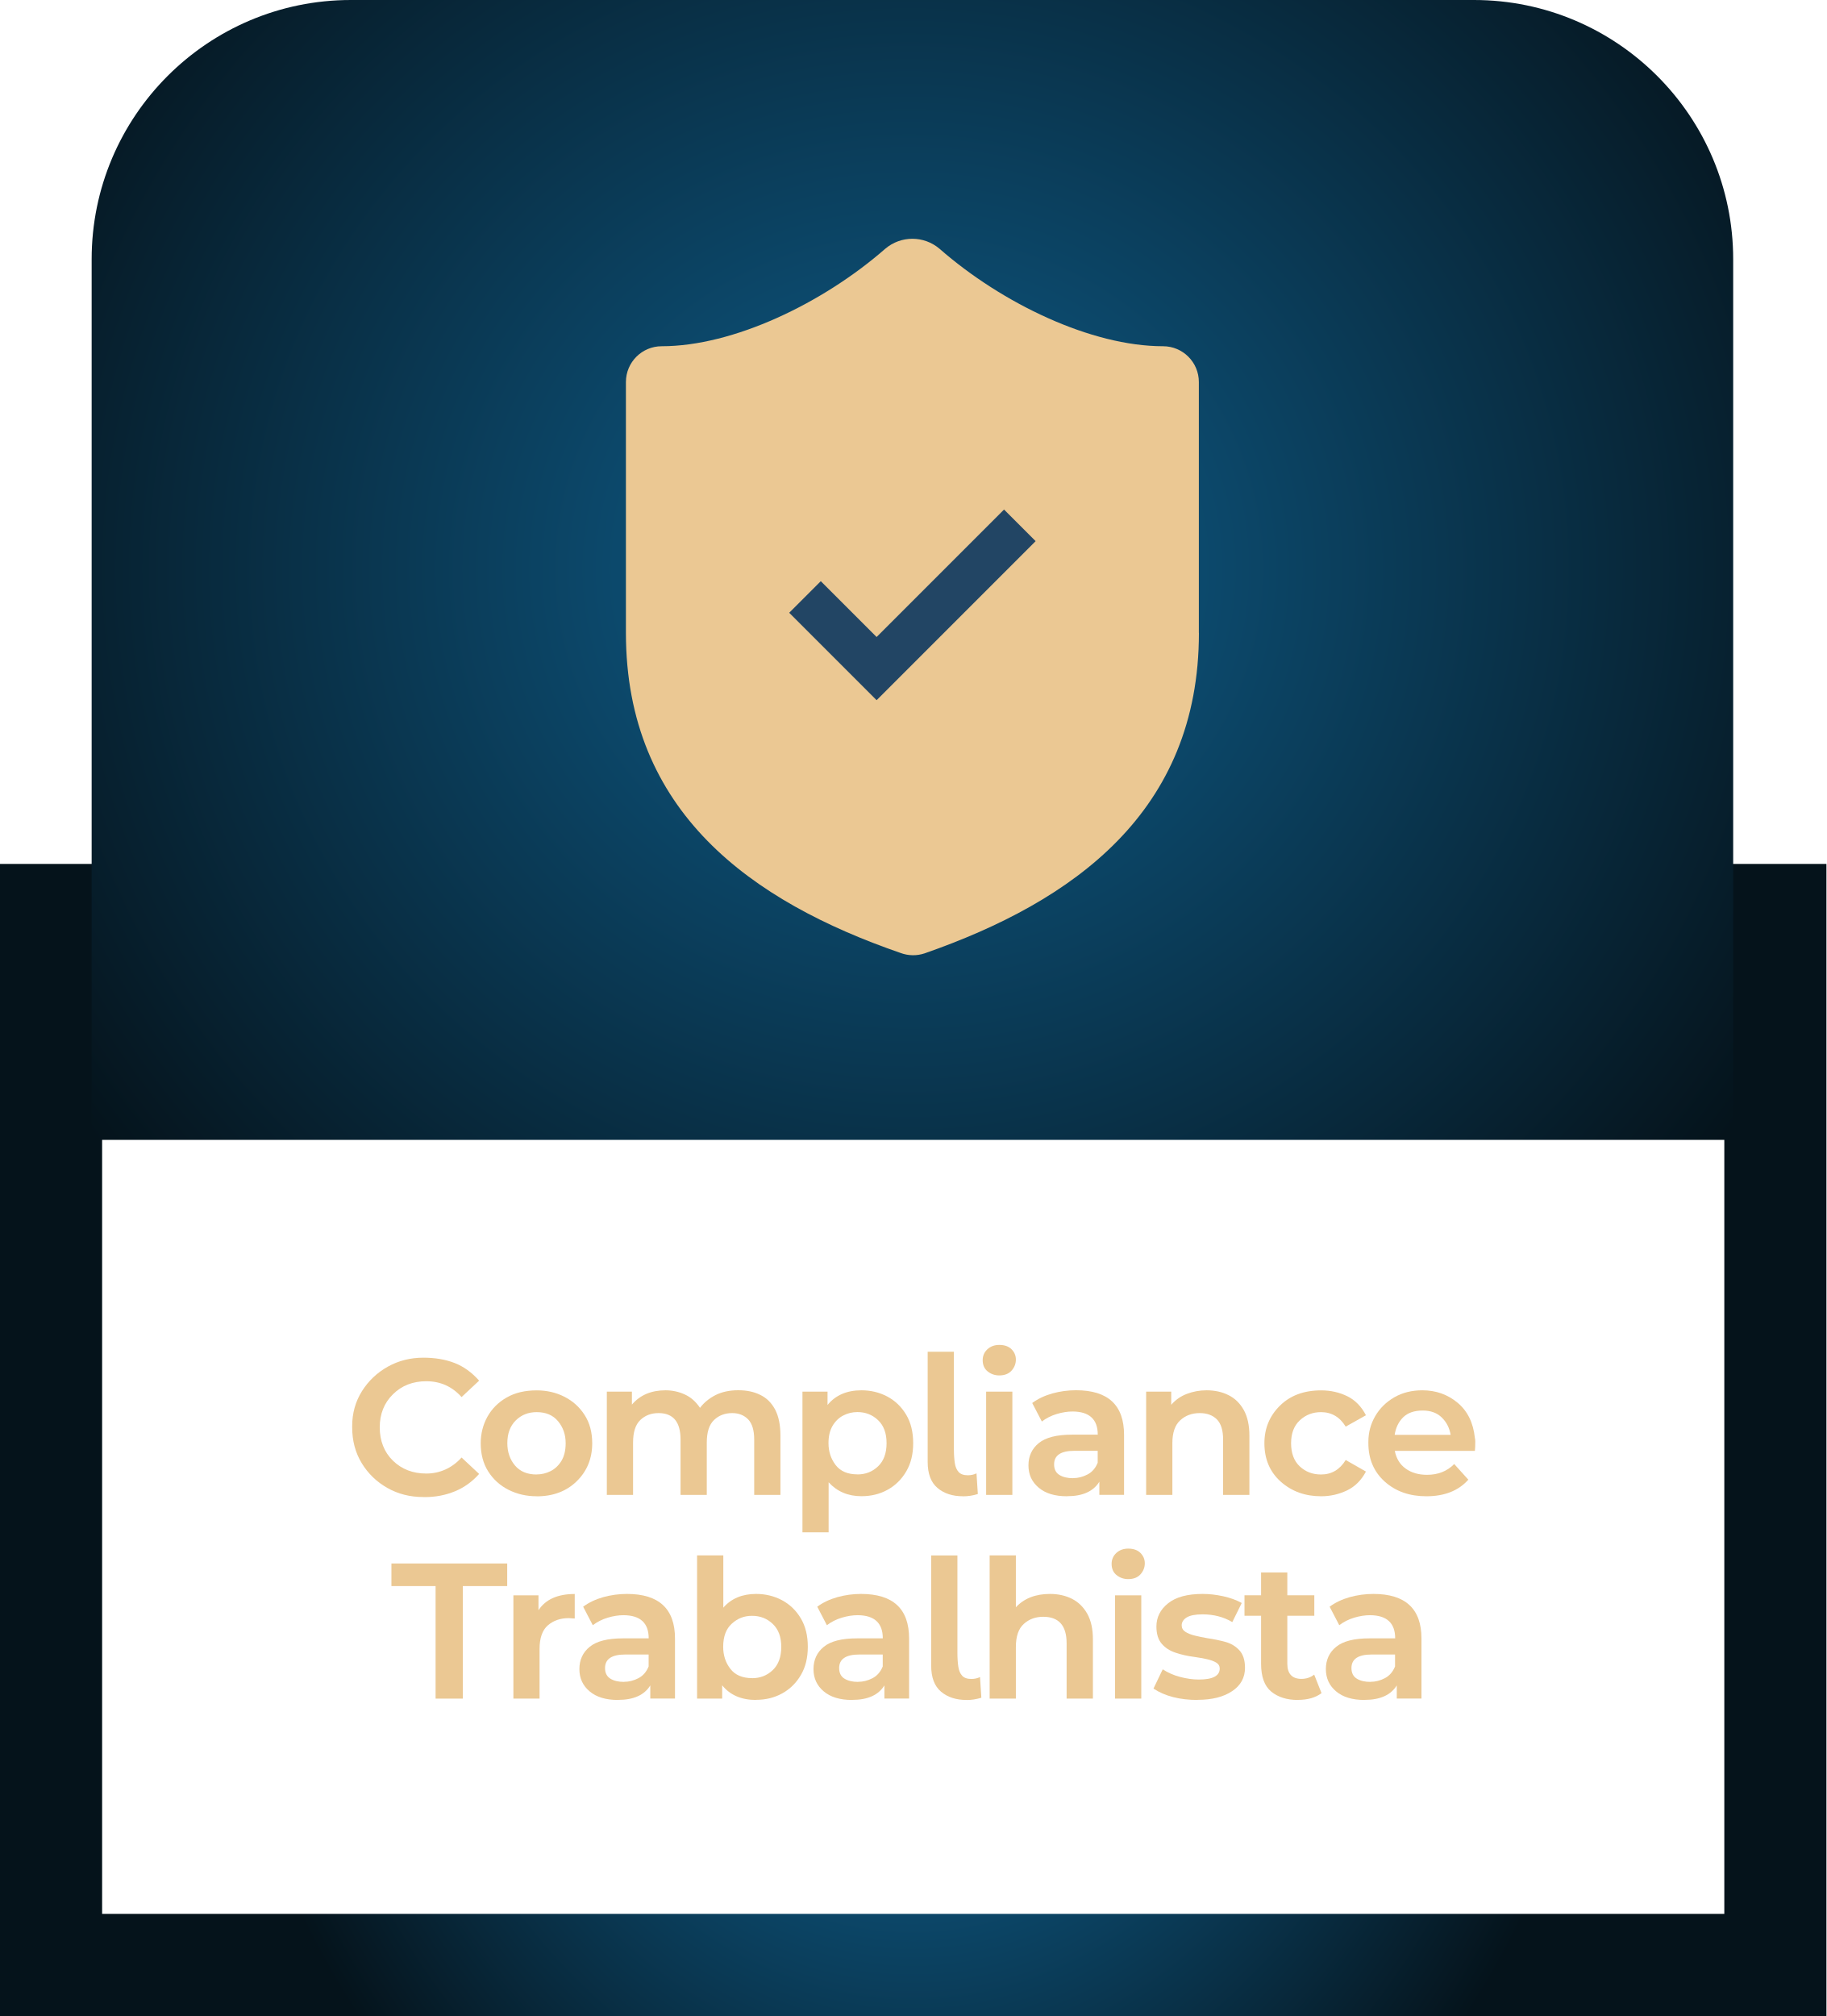
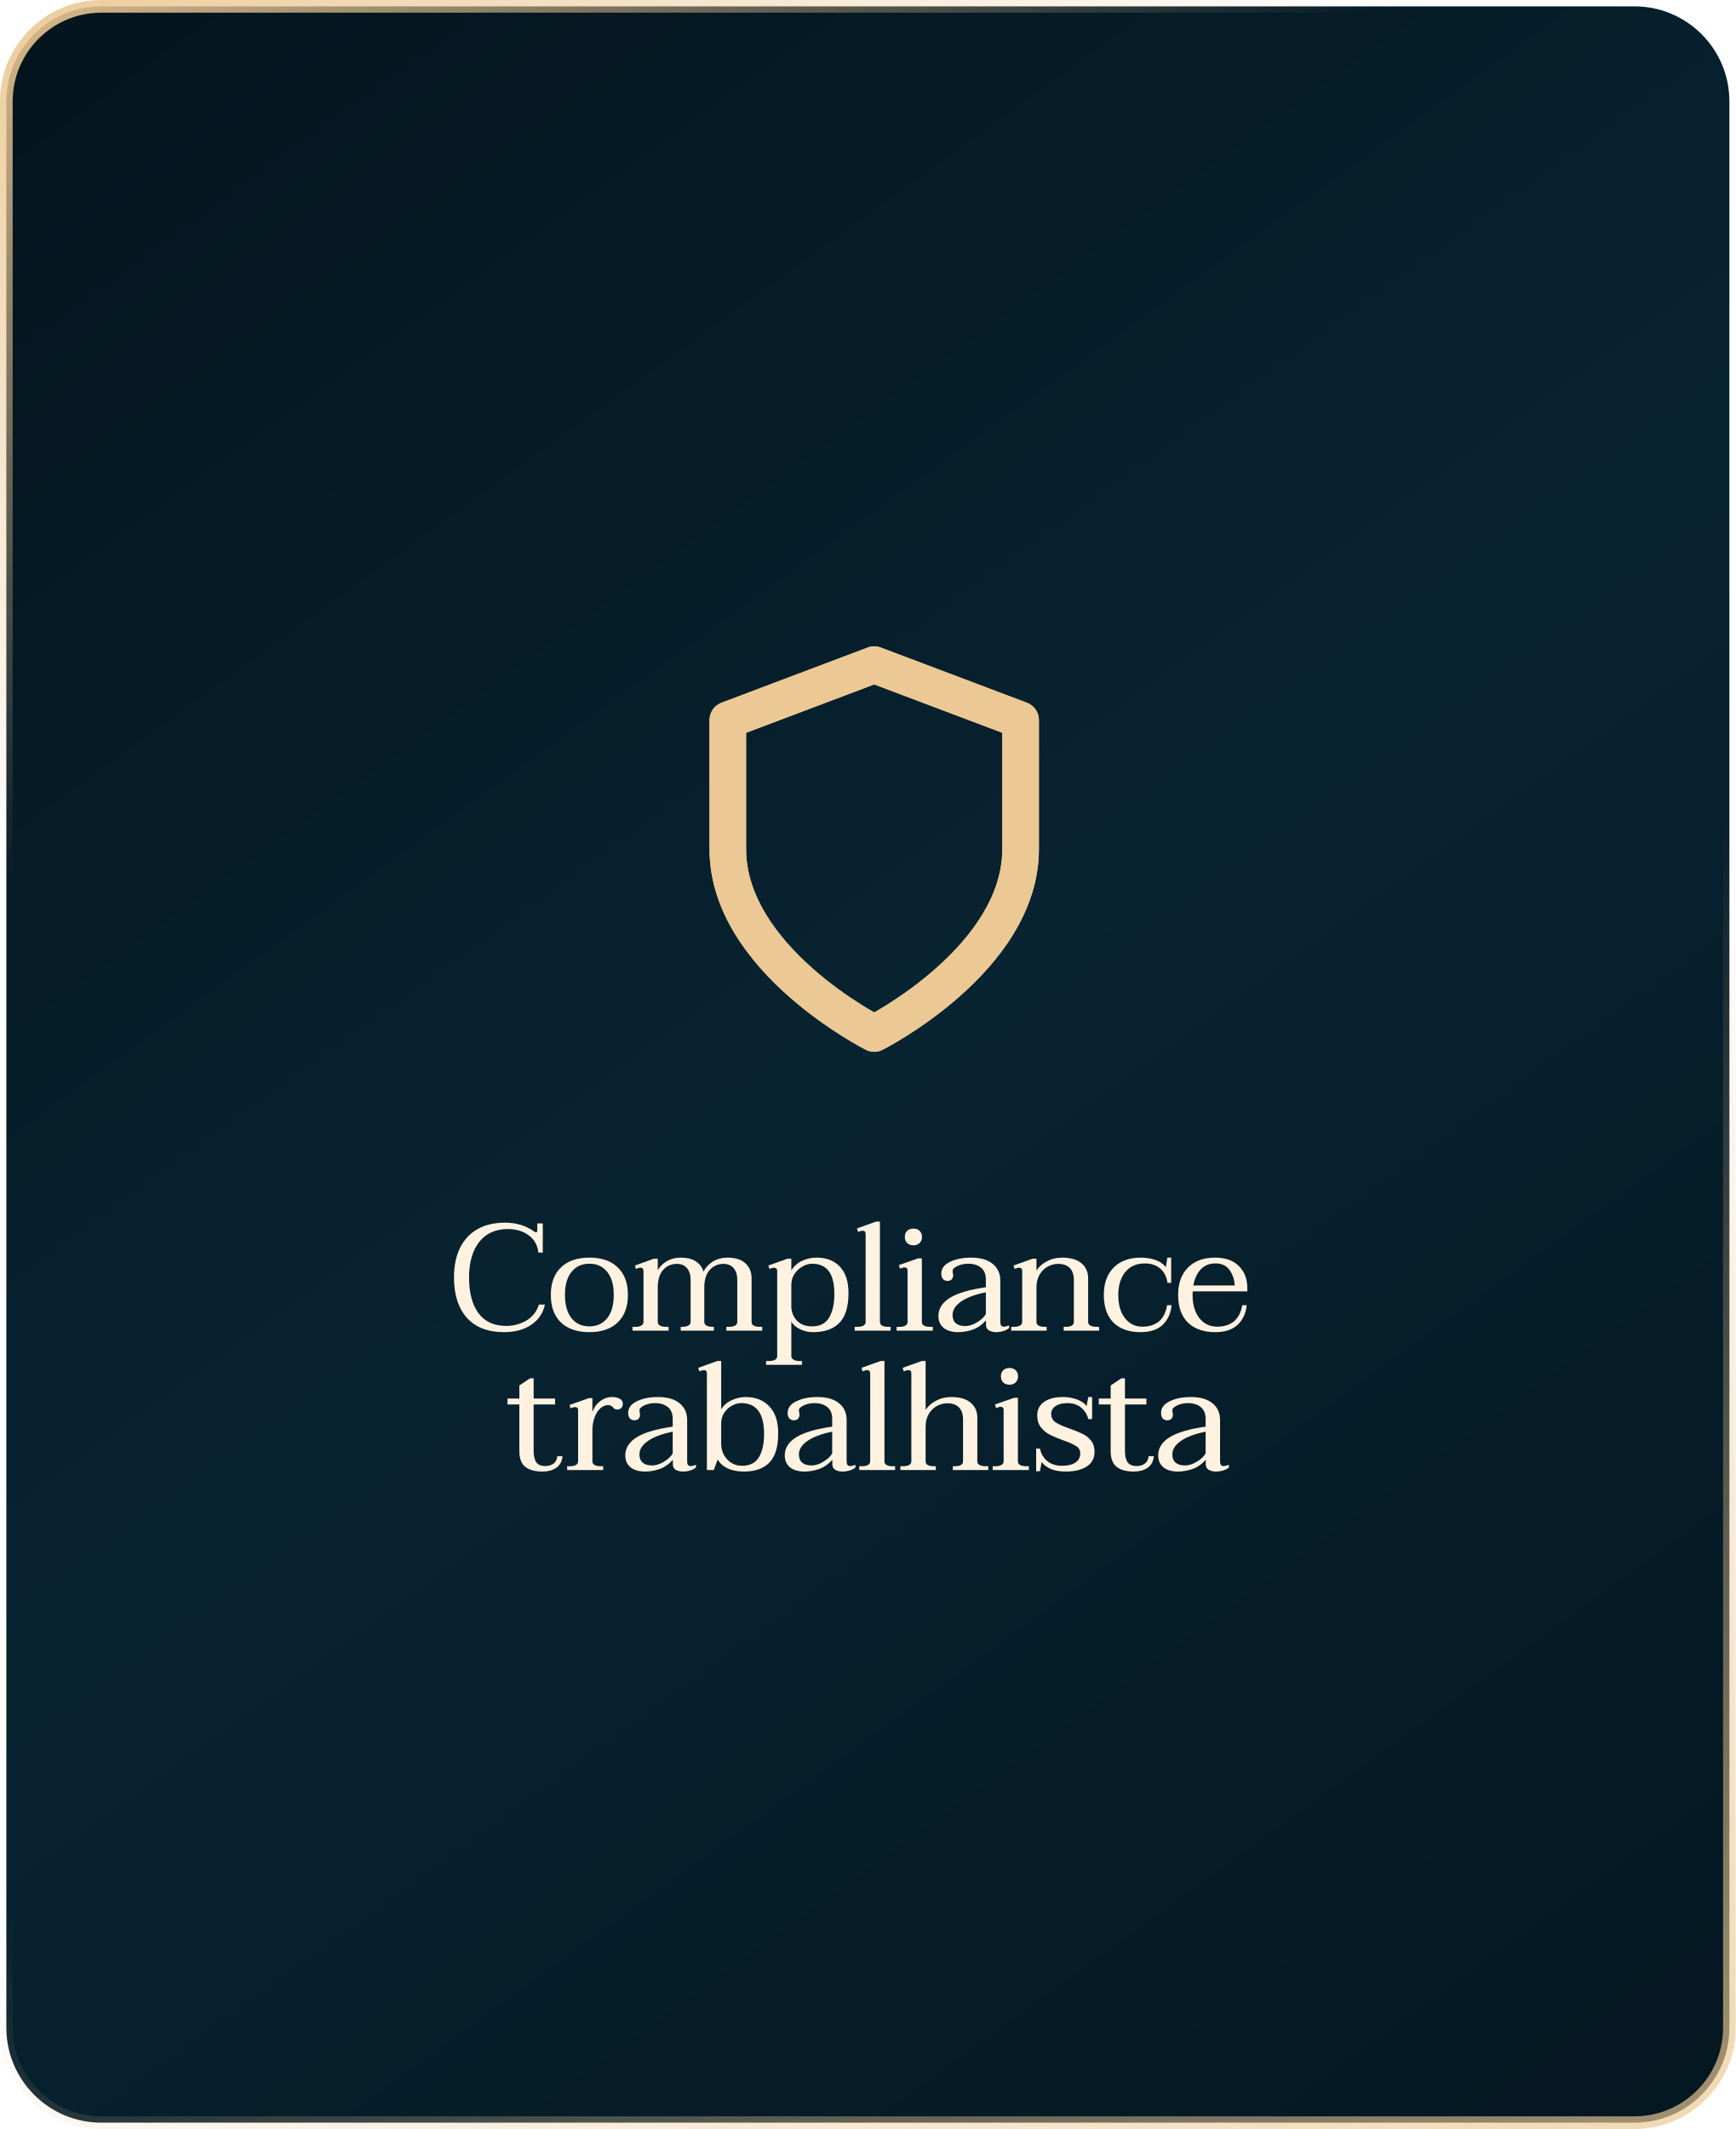
- <svg xmlns="http://www.w3.org/2000/svg" id="Camada_2" viewBox="0 0 286.17 315.82">
+ <svg xmlns="http://www.w3.org/2000/svg" width="137" height="168" viewBox="0 0 137 168" fill="none">
+   <rect x="0.5" y="0.5" width="136" height="167" rx="7.5" fill="url(#paint0_linear_1_42)" stroke="url(#paint1_linear_1_42)" />
+   <path d="M39.781 105.12C38.509 105.12 37.533 104.744 36.853 103.992C36.173 103.232 35.833 102.168 35.833 100.8C35.833 99.904 35.989 99.132 36.301 98.484C36.621 97.836 37.081 97.34 37.681 96.996C38.289 96.652 39.017 96.48 39.865 96.48C40.753 96.48 41.529 96.72 42.193 97.2C42.201 97.2 42.217 97.208 42.241 97.224C42.265 97.24 42.285 97.248 42.301 97.248C42.373 97.248 42.409 97.188 42.409 97.068V96.54H42.841V98.844H42.493C42.429 98.252 42.173 97.796 41.725 97.476C41.277 97.148 40.733 96.984 40.093 96.984C39.109 96.984 38.349 97.328 37.813 98.016C37.285 98.704 37.021 99.632 37.021 100.8C37.021 101.992 37.265 102.928 37.753 103.608C38.249 104.288 38.985 104.628 39.961 104.628C40.521 104.628 41.041 104.492 41.521 104.22C42.009 103.94 42.349 103.516 42.541 102.948H43.009C42.865 103.62 42.505 104.152 41.929 104.544C41.353 104.928 40.637 105.12 39.781 105.12ZM46.524 105.12C45.556 105.12 44.804 104.864 44.268 104.352C43.74 103.84 43.476 103.116 43.476 102.18C43.476 101.244 43.744 100.52 44.28 100.008C44.816 99.496 45.564 99.24 46.524 99.24C47.484 99.24 48.228 99.496 48.756 100.008C49.292 100.52 49.56 101.244 49.56 102.18C49.56 103.116 49.292 103.84 48.756 104.352C48.228 104.864 47.484 105.12 46.524 105.12ZM46.524 104.664C47.116 104.664 47.584 104.448 47.928 104.016C48.272 103.584 48.444 102.972 48.444 102.18C48.444 101.396 48.272 100.792 47.928 100.368C47.584 99.936 47.116 99.72 46.524 99.72C45.924 99.72 45.452 99.936 45.108 100.368C44.764 100.792 44.592 101.396 44.592 102.18C44.592 102.972 44.764 103.584 45.108 104.016C45.452 104.448 45.924 104.664 46.524 104.664ZM60.161 104.7V105H57.329V104.7H57.545C57.737 104.7 57.893 104.668 58.013 104.604C58.133 104.54 58.193 104.444 58.193 104.316V101.016C58.193 100.592 58.093 100.272 57.893 100.056C57.693 99.84 57.429 99.732 57.101 99.732C56.669 99.732 56.309 99.892 56.021 100.212C55.733 100.532 55.589 100.988 55.589 101.58V104.316C55.589 104.444 55.649 104.54 55.769 104.604C55.889 104.668 56.045 104.7 56.237 104.7H56.345V105H53.729V104.7H53.861C54.061 104.7 54.217 104.668 54.329 104.604C54.449 104.54 54.509 104.444 54.509 104.316V101.016C54.509 100.592 54.409 100.272 54.209 100.056C54.017 99.84 53.753 99.732 53.417 99.732C52.985 99.732 52.625 99.892 52.337 100.212C52.057 100.532 51.917 100.988 51.917 101.58V104.316C51.917 104.444 51.977 104.54 52.097 104.604C52.217 104.668 52.373 104.7 52.565 104.7H52.769V105H49.925V104.7H50.153C50.345 104.7 50.497 104.668 50.609 104.604C50.729 104.54 50.789 104.444 50.789 104.316V100.284C50.789 100.116 50.709 100.032 50.549 100.032C50.469 100.032 50.349 100.064 50.189 100.128L50.117 99.864L51.617 99.324H51.917V100.236C52.069 99.956 52.305 99.72 52.625 99.528C52.945 99.336 53.317 99.24 53.741 99.24C54.237 99.24 54.633 99.34 54.929 99.54C55.233 99.74 55.433 100.012 55.529 100.356C55.657 100.06 55.889 99.8 56.225 99.576C56.569 99.352 56.969 99.24 57.425 99.24C58.041 99.24 58.509 99.388 58.829 99.684C59.157 99.98 59.321 100.376 59.321 100.872V104.316C59.321 104.444 59.377 104.54 59.489 104.604C59.609 104.668 59.765 104.7 59.957 104.7H60.161ZM60.467 107.4H60.695C60.887 107.4 61.043 107.368 61.163 107.304C61.283 107.24 61.343 107.144 61.343 107.016V100.284C61.343 100.196 61.315 100.132 61.259 100.092C61.211 100.052 61.155 100.032 61.091 100.032C61.027 100.032 60.907 100.064 60.731 100.128L60.647 99.864L62.159 99.324H62.459V100.248C62.691 99.888 62.983 99.632 63.335 99.48C63.687 99.32 64.059 99.24 64.451 99.24C65.235 99.24 65.851 99.48 66.299 99.96C66.747 100.44 66.971 101.132 66.971 102.036C66.971 103.116 66.731 103.9 66.251 104.388C65.779 104.876 65.087 105.12 64.175 105.12C63.799 105.12 63.451 105.04 63.131 104.88C62.811 104.72 62.587 104.524 62.459 104.292V107.004C62.459 107.132 62.519 107.228 62.639 107.292C62.759 107.364 62.911 107.4 63.095 107.4H63.299V107.7H60.467V107.4ZM64.103 104.664C64.719 104.664 65.163 104.436 65.435 103.98C65.715 103.516 65.855 102.888 65.855 102.096C65.855 101.304 65.711 100.712 65.423 100.32C65.135 99.92 64.687 99.72 64.079 99.72C63.847 99.72 63.603 99.792 63.347 99.936C63.099 100.072 62.887 100.268 62.711 100.524C62.543 100.772 62.459 101.06 62.459 101.388V103.068C62.459 103.516 62.603 103.896 62.891 104.208C63.187 104.512 63.591 104.664 64.103 104.664ZM67.46 104.7H67.676C67.876 104.7 68.032 104.668 68.144 104.604C68.264 104.54 68.324 104.444 68.324 104.316V97.368C68.324 97.2 68.24 97.116 68.072 97.116C68 97.116 67.884 97.148 67.724 97.212L67.64 96.936L69.152 96.396H69.452V104.316C69.452 104.444 69.508 104.54 69.62 104.604C69.74 104.668 69.896 104.7 70.088 104.7H70.292V105H67.46V104.7ZM72.101 98.268C71.893 98.268 71.725 98.208 71.597 98.088C71.477 97.96 71.417 97.8 71.417 97.608C71.417 97.408 71.477 97.248 71.597 97.128C71.725 97.008 71.893 96.948 72.101 96.948C72.301 96.948 72.461 97.008 72.581 97.128C72.709 97.248 72.773 97.408 72.773 97.608C72.773 97.8 72.709 97.96 72.581 98.088C72.461 98.208 72.301 98.268 72.101 98.268ZM70.769 104.7H70.997C71.189 104.7 71.341 104.668 71.453 104.604C71.573 104.54 71.633 104.444 71.633 104.316V100.272C71.633 100.096 71.549 100.008 71.381 100.008C71.341 100.008 71.281 100.024 71.201 100.056C71.121 100.08 71.065 100.096 71.033 100.104L70.949 99.828L72.461 99.3H72.761V104.316C72.761 104.444 72.817 104.54 72.929 104.604C73.049 104.668 73.205 104.7 73.397 104.7H73.625V105H70.769V104.7ZM75.629 105.12C75.141 105.12 74.757 105.008 74.477 104.784C74.205 104.552 74.069 104.24 74.069 103.848C74.069 103.264 74.373 102.784 74.981 102.408C75.597 102.032 76.541 101.756 77.813 101.58V100.956C77.813 100.548 77.685 100.24 77.429 100.032C77.173 99.824 76.833 99.72 76.409 99.72C76.105 99.72 75.825 99.78 75.569 99.9C75.313 100.02 75.185 100.148 75.185 100.284C75.185 100.332 75.193 100.392 75.209 100.464C75.225 100.536 75.233 100.592 75.233 100.632C75.233 100.752 75.197 100.856 75.125 100.944C75.053 101.032 74.937 101.076 74.777 101.076C74.641 101.076 74.525 101.028 74.429 100.932C74.341 100.828 74.297 100.684 74.297 100.5C74.297 100.1 74.525 99.792 74.981 99.576C75.437 99.352 75.993 99.24 76.649 99.24C77.385 99.24 77.953 99.404 78.353 99.732C78.753 100.052 78.953 100.492 78.953 101.052V104.304C78.953 104.56 79.041 104.688 79.217 104.688C79.329 104.688 79.473 104.656 79.649 104.592V104.796C79.529 104.9 79.377 104.98 79.193 105.036C79.009 105.092 78.821 105.12 78.629 105.12C78.413 105.12 78.225 105.076 78.065 104.988C77.905 104.9 77.825 104.756 77.825 104.556V104.196C77.505 104.548 77.149 104.792 76.757 104.928C76.373 105.056 75.997 105.12 75.629 105.12ZM76.181 104.64C76.477 104.64 76.785 104.544 77.105 104.352C77.433 104.16 77.669 103.94 77.813 103.692V101.976C76.965 102.144 76.313 102.388 75.857 102.708C75.409 103.02 75.185 103.372 75.185 103.764C75.185 104.052 75.273 104.272 75.449 104.424C75.625 104.568 75.869 104.64 76.181 104.64ZM86.751 104.7V105H83.955V104.7H84.147C84.331 104.7 84.479 104.668 84.591 104.604C84.703 104.54 84.759 104.444 84.759 104.316V101.016C84.759 100.592 84.651 100.272 84.435 100.056C84.219 99.84 83.911 99.732 83.511 99.732C83.231 99.732 82.959 99.804 82.695 99.948C82.439 100.084 82.227 100.292 82.059 100.572C81.891 100.852 81.807 101.188 81.807 101.58V104.316C81.807 104.444 81.863 104.54 81.975 104.604C82.095 104.668 82.247 104.7 82.431 104.7H82.611V105H79.815V104.7H80.043C80.235 104.7 80.387 104.668 80.499 104.604C80.619 104.54 80.679 104.444 80.679 104.316V100.284C80.679 100.116 80.595 100.032 80.427 100.032C80.355 100.032 80.239 100.064 80.079 100.128L79.995 99.864L81.507 99.324H81.807V100.26C81.983 99.972 82.251 99.732 82.611 99.54C82.979 99.34 83.387 99.24 83.835 99.24C84.499 99.24 85.007 99.388 85.359 99.684C85.711 99.98 85.887 100.376 85.887 100.872V104.316C85.887 104.444 85.947 104.54 86.067 104.604C86.187 104.668 86.343 104.7 86.535 104.7H86.751ZM90.028 105.12C89.108 105.12 88.392 104.868 87.88 104.364C87.376 103.852 87.124 103.124 87.124 102.18C87.124 101.268 87.38 100.552 87.892 100.032C88.412 99.504 89.132 99.24 90.052 99.24C90.436 99.24 90.804 99.296 91.156 99.408C91.508 99.52 91.796 99.712 92.02 99.984L92.14 99.24H92.44V101.232H92.152C92.072 100.72 91.872 100.336 91.552 100.08C91.24 99.824 90.844 99.696 90.364 99.696C89.692 99.696 89.172 99.928 88.804 100.392C88.444 100.848 88.264 101.448 88.264 102.192C88.264 102.944 88.436 103.548 88.78 104.004C89.132 104.46 89.596 104.688 90.172 104.688C90.7 104.688 91.132 104.552 91.468 104.28C91.804 104 92.02 103.572 92.116 102.996H92.476C92.412 103.636 92.176 104.152 91.768 104.544C91.36 104.928 90.78 105.12 90.028 105.12ZM94.141 101.904C94.133 101.968 94.129 102.064 94.129 102.192C94.129 102.944 94.305 103.548 94.657 104.004C95.017 104.46 95.489 104.688 96.073 104.688C96.601 104.688 97.037 104.552 97.381 104.28C97.725 104 97.949 103.572 98.053 102.996H98.401C98.337 103.636 98.097 104.152 97.681 104.544C97.265 104.928 96.681 105.12 95.929 105.12C95.001 105.12 94.277 104.868 93.757 104.364C93.245 103.852 92.989 103.124 92.989 102.18C92.989 101.268 93.245 100.552 93.757 100.032C94.277 99.504 94.989 99.24 95.893 99.24C96.725 99.24 97.357 99.464 97.789 99.912C98.229 100.352 98.449 100.924 98.449 101.628V101.904H94.141ZM95.929 99.696C95.457 99.696 95.073 99.852 94.777 100.164C94.481 100.476 94.285 100.9 94.189 101.436H97.453C97.437 100.988 97.305 100.588 97.057 100.236C96.817 99.876 96.441 99.696 95.929 99.696ZM44.4 114.908C44.36 115.324 44.192 115.632 43.896 115.832C43.608 116.024 43.252 116.12 42.828 116.12C42.228 116.12 41.772 115.996 41.46 115.748C41.148 115.5 40.992 115.088 40.992 114.512V110.828H40.056V110.36H40.992V109.328L41.832 108.764H42.12V110.36H43.812V110.828H42.12V114.488C42.12 114.896 42.192 115.2 42.336 115.4C42.488 115.592 42.72 115.688 43.032 115.688C43.28 115.688 43.492 115.628 43.668 115.508C43.852 115.38 43.96 115.18 43.992 114.908H44.4ZM48.318 110.24C48.55 110.24 48.746 110.284 48.906 110.372C49.074 110.452 49.158 110.58 49.158 110.756C49.158 110.908 49.118 111.024 49.038 111.104C48.966 111.184 48.862 111.224 48.726 111.224C48.638 111.224 48.566 111.208 48.51 111.176C48.462 111.144 48.418 111.1 48.378 111.044C48.322 110.988 48.27 110.948 48.222 110.924C48.174 110.892 48.106 110.876 48.018 110.876C47.81 110.876 47.61 110.952 47.418 111.104C47.234 111.256 47.082 111.476 46.962 111.764C46.842 112.052 46.774 112.384 46.758 112.76V115.316C46.758 115.444 46.818 115.54 46.938 115.604C47.058 115.668 47.214 115.7 47.406 115.7H47.61V116H44.766V115.7H44.994C45.186 115.7 45.338 115.668 45.45 115.604C45.57 115.54 45.63 115.444 45.63 115.316V111.284C45.63 111.116 45.55 111.032 45.39 111.032C45.31 111.032 45.19 111.064 45.03 111.128L44.958 110.864L46.494 110.324H46.758V111.428C46.87 111.084 47.07 110.8 47.358 110.576C47.646 110.352 47.966 110.24 48.318 110.24ZM50.913 116.12C50.425 116.12 50.041 116.008 49.761 115.784C49.489 115.552 49.353 115.24 49.353 114.848C49.353 114.264 49.657 113.784 50.265 113.408C50.881 113.032 51.825 112.756 53.097 112.58V111.956C53.097 111.548 52.969 111.24 52.713 111.032C52.457 110.824 52.117 110.72 51.693 110.72C51.389 110.72 51.109 110.78 50.853 110.9C50.597 111.02 50.469 111.148 50.469 111.284C50.469 111.332 50.477 111.392 50.493 111.464C50.509 111.536 50.517 111.592 50.517 111.632C50.517 111.752 50.481 111.856 50.409 111.944C50.337 112.032 50.221 112.076 50.061 112.076C49.925 112.076 49.809 112.028 49.713 111.932C49.625 111.828 49.581 111.684 49.581 111.5C49.581 111.1 49.809 110.792 50.265 110.576C50.721 110.352 51.277 110.24 51.933 110.24C52.669 110.24 53.237 110.404 53.637 110.732C54.037 111.052 54.237 111.492 54.237 112.052V115.304C54.237 115.56 54.325 115.688 54.501 115.688C54.613 115.688 54.757 115.656 54.933 115.592V115.796C54.813 115.9 54.661 115.98 54.477 116.036C54.293 116.092 54.105 116.12 53.913 116.12C53.697 116.12 53.509 116.076 53.349 115.988C53.189 115.9 53.109 115.756 53.109 115.556V115.196C52.789 115.548 52.433 115.792 52.041 115.928C51.657 116.056 51.281 116.12 50.913 116.12ZM51.465 115.64C51.761 115.64 52.069 115.544 52.389 115.352C52.717 115.16 52.953 114.94 53.097 114.692V112.976C52.249 113.144 51.597 113.388 51.141 113.708C50.693 114.02 50.469 114.372 50.469 114.764C50.469 115.052 50.557 115.272 50.733 115.424C50.909 115.568 51.153 115.64 51.465 115.64ZM58.724 116.12C58.212 116.12 57.779 116.036 57.428 115.868C57.075 115.7 56.816 115.468 56.648 115.172L56.336 116H55.795V108.368C55.795 108.2 55.715 108.116 55.556 108.116C55.475 108.116 55.355 108.148 55.196 108.212L55.111 107.936L56.623 107.396H56.923V111.212C57.115 110.892 57.392 110.652 57.752 110.492C58.111 110.324 58.475 110.24 58.843 110.24C59.636 110.24 60.264 110.488 60.727 110.984C61.191 111.472 61.423 112.176 61.423 113.096C61.423 114.176 61.188 114.952 60.715 115.424C60.252 115.888 59.587 116.12 58.724 116.12ZM58.568 115.664C59.184 115.664 59.627 115.44 59.9 114.992C60.172 114.536 60.307 113.924 60.307 113.156C60.307 111.532 59.708 110.72 58.508 110.72C58.26 110.72 58.011 110.788 57.764 110.924C57.516 111.06 57.312 111.252 57.151 111.5C56.999 111.74 56.923 112.016 56.923 112.328V113.924C56.923 114.22 56.987 114.5 57.115 114.764C57.252 115.028 57.444 115.244 57.691 115.412C57.94 115.58 58.231 115.664 58.568 115.664ZM63.5 116.12C63.012 116.12 62.628 116.008 62.348 115.784C62.076 115.552 61.94 115.24 61.94 114.848C61.94 114.264 62.244 113.784 62.852 113.408C63.468 113.032 64.412 112.756 65.684 112.58V111.956C65.684 111.548 65.556 111.24 65.3 111.032C65.044 110.824 64.704 110.72 64.28 110.72C63.976 110.72 63.696 110.78 63.44 110.9C63.184 111.02 63.056 111.148 63.056 111.284C63.056 111.332 63.064 111.392 63.08 111.464C63.096 111.536 63.104 111.592 63.104 111.632C63.104 111.752 63.068 111.856 62.996 111.944C62.924 112.032 62.808 112.076 62.648 112.076C62.512 112.076 62.396 112.028 62.3 111.932C62.212 111.828 62.168 111.684 62.168 111.5C62.168 111.1 62.396 110.792 62.852 110.576C63.308 110.352 63.864 110.24 64.52 110.24C65.256 110.24 65.824 110.404 66.224 110.732C66.624 111.052 66.824 111.492 66.824 112.052V115.304C66.824 115.56 66.912 115.688 67.088 115.688C67.2 115.688 67.344 115.656 67.52 115.592V115.796C67.4 115.9 67.248 115.98 67.064 116.036C66.88 116.092 66.692 116.12 66.5 116.12C66.284 116.12 66.096 116.076 65.936 115.988C65.776 115.9 65.696 115.756 65.696 115.556V115.196C65.376 115.548 65.02 115.792 64.628 115.928C64.244 116.056 63.868 116.12 63.5 116.12ZM64.052 115.64C64.348 115.64 64.656 115.544 64.976 115.352C65.304 115.16 65.54 114.94 65.684 114.692V112.976C64.836 113.144 64.184 113.388 63.728 113.708C63.28 114.02 63.056 114.372 63.056 114.764C63.056 115.052 63.144 115.272 63.32 115.424C63.496 115.568 63.74 115.64 64.052 115.64ZM67.818 115.7H68.034C68.234 115.7 68.39 115.668 68.502 115.604C68.622 115.54 68.682 115.444 68.682 115.316V108.368C68.682 108.2 68.598 108.116 68.43 108.116C68.358 108.116 68.242 108.148 68.082 108.212L67.998 107.936L69.51 107.396H69.81V115.316C69.81 115.444 69.866 115.54 69.978 115.604C70.098 115.668 70.254 115.7 70.446 115.7H70.65V116H67.818V115.7ZM78.003 115.7V116H75.207V115.7H75.399C75.583 115.7 75.731 115.668 75.843 115.604C75.955 115.54 76.011 115.444 76.011 115.316V112.016C76.011 111.592 75.903 111.272 75.687 111.056C75.471 110.84 75.163 110.732 74.763 110.732C74.483 110.732 74.211 110.804 73.947 110.948C73.691 111.084 73.479 111.292 73.311 111.572C73.143 111.852 73.059 112.188 73.059 112.58V115.316C73.059 115.444 73.115 115.54 73.227 115.604C73.347 115.668 73.499 115.7 73.683 115.7H73.863V116H71.067V115.7H71.295C71.487 115.7 71.639 115.668 71.751 115.604C71.871 115.54 71.931 115.444 71.931 115.316V108.368C71.931 108.2 71.847 108.116 71.679 108.116C71.607 108.116 71.491 108.148 71.331 108.212L71.247 107.936L72.759 107.396H73.059V111.26C73.235 110.972 73.503 110.732 73.863 110.54C74.231 110.34 74.639 110.24 75.087 110.24C75.751 110.24 76.259 110.388 76.611 110.684C76.963 110.98 77.139 111.376 77.139 111.872V115.316C77.139 115.444 77.199 115.54 77.319 115.604C77.439 115.668 77.595 115.7 77.787 115.7H78.003ZM79.684 109.268C79.476 109.268 79.308 109.208 79.18 109.088C79.06 108.96 79 108.8 79 108.608C79 108.408 79.06 108.248 79.18 108.128C79.308 108.008 79.476 107.948 79.684 107.948C79.884 107.948 80.044 108.008 80.164 108.128C80.292 108.248 80.356 108.408 80.356 108.608C80.356 108.8 80.292 108.96 80.164 109.088C80.044 109.208 79.884 109.268 79.684 109.268ZM78.352 115.7H78.58C78.772 115.7 78.924 115.668 79.036 115.604C79.156 115.54 79.216 115.444 79.216 115.316V111.272C79.216 111.096 79.132 111.008 78.964 111.008C78.924 111.008 78.864 111.024 78.784 111.056C78.704 111.08 78.648 111.096 78.616 111.104L78.532 110.828L80.044 110.3H80.344V115.316C80.344 115.444 80.4 115.54 80.512 115.604C80.632 115.668 80.788 115.7 80.98 115.7H81.208V116H78.352V115.7ZM84.135 116.12C83.231 116.12 82.591 115.868 82.215 115.364L82.083 116.096H81.783V114.308H82.083C82.171 114.724 82.367 115.056 82.671 115.304C82.975 115.544 83.355 115.664 83.811 115.664C84.275 115.664 84.631 115.58 84.879 115.412C85.135 115.244 85.263 115 85.263 114.68C85.263 114.432 85.151 114.24 84.927 114.104C84.703 113.96 84.359 113.808 83.895 113.648C83.463 113.488 83.111 113.34 82.839 113.204C82.575 113.06 82.347 112.868 82.155 112.628C81.963 112.38 81.867 112.068 81.867 111.692C81.867 111.228 82.047 110.872 82.407 110.624C82.767 110.368 83.271 110.24 83.919 110.24C84.279 110.24 84.631 110.3 84.975 110.42C85.319 110.54 85.583 110.716 85.767 110.948L85.899 110.24H86.199V111.98H85.899C85.803 111.604 85.611 111.3 85.323 111.068C85.043 110.836 84.683 110.72 84.243 110.72C83.859 110.72 83.551 110.796 83.319 110.948C83.087 111.1 82.971 111.308 82.971 111.572C82.971 111.86 83.091 112.084 83.331 112.244C83.579 112.404 83.951 112.568 84.447 112.736C84.871 112.888 85.211 113.028 85.467 113.156C85.723 113.276 85.939 113.452 86.115 113.684C86.299 113.908 86.391 114.196 86.391 114.548C86.391 115.076 86.179 115.472 85.755 115.736C85.339 115.992 84.799 116.12 84.135 116.12ZM91.072 114.908C91.032 115.324 90.864 115.632 90.568 115.832C90.28 116.024 89.924 116.12 89.5 116.12C88.9 116.12 88.444 115.996 88.132 115.748C87.82 115.5 87.664 115.088 87.664 114.512V110.828H86.728V110.36H87.664V109.328L88.504 108.764H88.792V110.36H90.484V110.828H88.792V114.488C88.792 114.896 88.864 115.2 89.008 115.4C89.16 115.592 89.392 115.688 89.704 115.688C89.952 115.688 90.164 115.628 90.34 115.508C90.524 115.38 90.632 115.18 90.664 114.908H91.072ZM92.974 116.12C92.486 116.12 92.102 116.008 91.822 115.784C91.55 115.552 91.414 115.24 91.414 114.848C91.414 114.264 91.718 113.784 92.326 113.408C92.942 113.032 93.886 112.756 95.158 112.58V111.956C95.158 111.548 95.03 111.24 94.774 111.032C94.518 110.824 94.178 110.72 93.754 110.72C93.45 110.72 93.17 110.78 92.914 110.9C92.658 111.02 92.53 111.148 92.53 111.284C92.53 111.332 92.538 111.392 92.554 111.464C92.57 111.536 92.578 111.592 92.578 111.632C92.578 111.752 92.542 111.856 92.47 111.944C92.398 112.032 92.282 112.076 92.122 112.076C91.986 112.076 91.87 112.028 91.774 111.932C91.686 111.828 91.642 111.684 91.642 111.5C91.642 111.1 91.87 110.792 92.326 110.576C92.782 110.352 93.338 110.24 93.994 110.24C94.73 110.24 95.298 110.404 95.698 110.732C96.098 111.052 96.298 111.492 96.298 112.052V115.304C96.298 115.56 96.386 115.688 96.562 115.688C96.674 115.688 96.818 115.656 96.994 115.592V115.796C96.874 115.9 96.722 115.98 96.538 116.036C96.354 116.092 96.166 116.12 95.974 116.12C95.758 116.12 95.57 116.076 95.41 115.988C95.25 115.9 95.17 115.756 95.17 115.556V115.196C94.85 115.548 94.494 115.792 94.102 115.928C93.718 116.056 93.342 116.12 92.974 116.12ZM93.526 115.64C93.822 115.64 94.13 115.544 94.45 115.352C94.778 115.16 95.014 114.94 95.158 114.692V112.976C94.31 113.144 93.658 113.388 93.202 113.708C92.754 114.02 92.53 114.372 92.53 114.764C92.53 115.052 92.618 115.272 92.794 115.424C92.97 115.568 93.214 115.64 93.526 115.64Z" fill="#FFF2E0" />
+   <path fill-rule="evenodd" clip-rule="evenodd" d="M68.493 51.093C68.82 50.969 69.18 50.969 69.507 51.093L81.063 55.456C81.626 55.669 82 56.212 82 56.818V67C82 72.013 78.704 76.019 75.729 78.64C74.211 79.978 72.7 81.023 71.571 81.734C71.005 82.09 70.532 82.364 70.196 82.551C70.028 82.645 69.895 82.717 69.801 82.766C69.754 82.791 69.718 82.81 69.692 82.823L69.66 82.839L69.651 82.844L69.648 82.846C69.648 82.846 69.646 82.847 69 81.546C68.354 82.847 68.353 82.846 68.353 82.846L68.349 82.844L68.34 82.839L68.308 82.823C68.282 82.81 68.246 82.791 68.199 82.766C68.105 82.717 67.972 82.645 67.804 82.551C67.468 82.364 66.995 82.09 66.429 81.734C65.3 81.023 63.789 79.978 62.271 78.64C59.296 76.019 56 72.013 56 67V56.818C56 56.212 56.373 55.669 56.937 55.456L68.493 51.093ZM69 81.546L68.353 82.846C68.76 83.051 69.239 83.051 69.646 82.847L69 81.546ZM69 79.891C69.277 79.734 69.631 79.524 70.04 79.267C71.078 78.614 72.456 77.659 73.827 76.451C76.629 73.981 79.111 70.714 79.111 67V57.826L69 54.008L58.889 57.826V67C58.889 70.714 61.371 73.981 64.173 76.451C65.544 77.659 66.922 78.614 67.96 79.267C68.369 79.524 68.723 79.734 69 79.891Z" fill="#EBC894" />
+   <path fill-rule="evenodd" clip-rule="evenodd" d="M68.493 51.093C68.82 50.969 69.18 50.969 69.507 51.093L81.063 55.456C81.626 55.669 82 56.212 82 56.818V67C82 72.013 78.704 76.019 75.729 78.64C74.211 79.978 72.7 81.023 71.571 81.734C71.005 82.09 70.532 82.364 70.196 82.551C70.028 82.645 69.895 82.717 69.801 82.766C69.754 82.791 69.718 82.81 69.692 82.823L69.66 82.839L69.651 82.844L69.648 82.846C69.648 82.846 69.646 82.847 69 81.546C68.354 82.847 68.353 82.846 68.353 82.846L68.349 82.844L68.34 82.839L68.308 82.823C68.282 82.81 68.246 82.791 68.199 82.766C68.105 82.717 67.972 82.645 67.804 82.551C67.468 82.364 66.995 82.09 66.429 81.734C65.3 81.023 63.789 79.978 62.271 78.64C59.296 76.019 56 72.013 56 67V56.818C56 56.212 56.373 55.669 56.937 55.456L68.493 51.093ZM69 81.546L68.353 82.846C68.76 83.051 69.239 83.051 69.646 82.847L69 81.546ZM69 79.891C69.277 79.734 69.631 79.524 70.04 79.267C71.078 78.614 72.456 77.659 73.827 76.451C76.629 73.981 79.111 70.714 79.111 67V57.826L69 54.008L58.889 57.826V67C58.889 70.714 61.371 73.981 64.173 76.451C65.544 77.659 66.922 78.614 67.96 79.267C68.369 79.524 68.723 79.734 69 79.891Z" fill="#EBC894" />
  <defs>
-     <style>
-       .cls-1 {
-         stroke: #224564;
-         stroke-width: 7px;
-       }
- 
-       .cls-1, .cls-2 {
-         fill: none;
-         stroke-miterlimit: 10;
-       }
- 
-       .cls-3 {
-         fill: url(#Gradiente_sem_nome_17);
-       }
- 
-       .cls-2 {
-         stroke: url(#Gradiente_sem_nome_23);
-         stroke-width: 16px;
-       }
- 
-       .cls-4 {
-         fill: #ebc893;
-       }
-     </style>
-     <radialGradient id="Gradiente_sem_nome_23" data-name="Gradiente sem nome 23" cx="143.41" cy="242" fx="143.41" fy="242" r="118.82" gradientTransform="translate(6.68 -68.36) scale(.95 1.21)" gradientUnits="userSpaceOnUse">
-       <stop offset=".3" stop-color="#0f5f8d" />
-       <stop offset="1" stop-color="#05131b" />
-     </radialGradient>
-     <radialGradient id="Gradiente_sem_nome_17" data-name="Gradiente sem nome 17" cx="158.19" cy="71.97" fx="158.19" fy="71.97" r="176.46" gradientTransform="translate(.08 27.94) scale(.9 .85)" gradientUnits="userSpaceOnUse">
-       <stop offset="0" stop-color="#0f5f8d" />
-       <stop offset="1" stop-color="#05131b" />
-     </radialGradient>
+     <linearGradient id="paint0_linear_1_42" x1="3.42386e-07" y1="-8.5" x2="156.5" y2="208" gradientUnits="userSpaceOnUse">
+       <stop stop-color="#03131C" />
+       <stop offset="0.428" stop-color="#082331" />
+       <stop offset="0.975" stop-color="#03131C" />
+     </linearGradient>
+     <linearGradient id="paint1_linear_1_42" x1="6" y1="-8" x2="143.5" y2="206.5" gradientUnits="userSpaceOnUse">
+       <stop stop-color="#EBC894" />
+       <stop offset="0.245" stop-color="#EBC894" stop-opacity="0" />
+       <stop offset="0.513" stop-color="#EBC894" stop-opacity="0" />
+       <stop offset="1" stop-color="#EBC894" />
+     </linearGradient>
  </defs>
-   <g id="Camada_1-2" data-name="Camada_1">
-     <g>
-       <g>
-         <path class="cls-4" d="M66.55,234.52h-.24c-2.06,0-3.93-.47-5.61-1.42-1.68-.95-3.02-2.24-4.02-3.88-1-1.64-1.5-3.51-1.5-5.61v-.21c0-2.01.51-3.83,1.53-5.46,1.02-1.62,2.37-2.9,4.05-3.84,1.68-.94,3.54-1.41,5.58-1.41,1.83,0,3.46.28,4.88.83,1.42.55,2.71,1.48,3.85,2.77l-2.75,2.57c-1.47-1.65-3.32-2.48-5.53-2.48-2.1,0-3.84.68-5.22,2.04-1.38,1.36-2.07,3.09-2.07,5.19s.69,3.88,2.07,5.22c1.38,1.34,3.12,2.01,5.22,2.01s4.02-.84,5.53-2.51l2.75,2.57c-1.07,1.21-2.33,2.12-3.78,2.72-1.45.6-3.03.91-4.75.91Z" />
-         <path class="cls-4" d="M84.09,234.4c-1.61,0-3.08-.34-4.41-1.01-1.33-.67-2.39-1.63-3.18-2.87-.79-1.24-1.18-2.72-1.18-4.43,0-1.49.35-2.87,1.04-4.13.7-1.26,1.7-2.27,3.01-3.02,1.31-.76,2.88-1.13,4.72-1.13,1.57,0,3.02.33,4.34,1,1.32.67,2.38,1.62,3.17,2.86.8,1.24,1.19,2.72,1.19,4.43,0,2.38-.81,4.36-2.42,5.94-1.61,1.58-3.71,2.37-6.29,2.37ZM84.09,230.98c.75,0,1.47-.17,2.16-.51s1.26-.88,1.71-1.6c.44-.73.67-1.65.67-2.78,0-1.33-.39-2.47-1.18-3.43-.79-.96-1.9-1.44-3.36-1.44-1.31,0-2.4.43-3.28,1.3-.88.87-1.32,2.06-1.32,3.57,0,1.37.4,2.53,1.19,3.48.8.95,1.93,1.42,3.4,1.42Z" />
-         <path class="cls-4" d="M122.28,234.19h-4.11v-8.68c0-1.45-.32-2.5-.95-3.16-.64-.65-1.47-.98-2.49-.98-1.15,0-2.1.36-2.86,1.09s-1.13,1.9-1.13,3.54v8.19h-4.11v-8.68c0-2.76-1.15-4.14-3.45-4.14-1.15,0-2.1.36-2.86,1.09s-1.13,1.9-1.13,3.54v8.19h-4.11v-16.18h3.93v2.03c1.27-1.49,3.02-2.24,5.26-2.24,1.07,0,2.08.22,3.02.65.95.43,1.74,1.13,2.39,2.1.62-.83,1.44-1.49,2.43-2,1-.5,2.18-.76,3.55-.76s2.46.24,3.46.73c1,.48,1.77,1.25,2.33,2.3.55,1.05.83,2.41.83,4.08v9.28Z" />
-         <path class="cls-4" d="M129.84,240.05h-4.11v-22.04h3.93v2.09c1.25-1.53,3.02-2.3,5.32-2.3,1.47,0,2.82.33,4.05.98,1.23.66,2.21,1.6,2.95,2.84.74,1.24,1.1,2.73,1.1,4.46s-.36,3.19-1.09,4.43c-.73,1.24-1.7,2.2-2.92,2.87-1.22.68-2.59,1.01-4.1,1.01-2.1,0-3.81-.73-5.14-2.18v7.83ZM134.34,230.98c1.27,0,2.35-.42,3.24-1.27.89-.85,1.33-2.06,1.33-3.63s-.44-2.75-1.33-3.6c-.89-.85-1.97-1.27-3.24-1.27-.79,0-1.53.18-2.22.54-.7.36-1.25.91-1.68,1.63-.42.73-.63,1.62-.63,2.69,0,1.33.38,2.48,1.13,3.45s1.89,1.45,3.4,1.45Z" />
-         <path class="cls-4" d="M150.88,234.4c-1.63,0-2.96-.43-3.99-1.3-1.03-.87-1.54-2.23-1.54-4.08v-17.26h4.11v15.3c0,.81.05,1.51.14,2.12.09.61.29,1.08.6,1.42.31.34.79.51,1.44.51.5,0,.96-.1,1.36-.3l.21,3.24c-.77.24-1.54.36-2.33.36Z" />
-         <path class="cls-4" d="M156.57,215.47c-.69,0-1.29-.21-1.81-.62-.52-.41-.79-1-.79-1.77,0-.68.25-1.25.74-1.71.49-.45,1.11-.68,1.86-.68.83,0,1.47.23,1.92.68s.68.99.68,1.62-.22,1.22-.67,1.72c-.44.5-1.09.76-1.94.76ZM158.62,234.19h-4.11v-16.18h4.11v16.18Z" />
-         <path class="cls-4" d="M167.18,234.4c-1.9,0-3.38-.45-4.44-1.35-1.07-.9-1.6-2.06-1.6-3.49s.54-2.62,1.62-3.49c1.08-.88,2.81-1.32,5.19-1.32h4.05c0-2.4-1.31-3.61-3.93-3.63-.79,0-1.62.13-2.49.39s-1.66.66-2.34,1.18l-1.51-2.9c.91-.67,1.96-1.16,3.16-1.5,1.2-.33,2.43-.5,3.7-.5,5.02,0,7.53,2.33,7.53,6.99v9.4h-3.87v-2.06c-.93,1.51-2.61,2.27-5.05,2.27ZM168.12,231.56c.79,0,1.54-.19,2.27-.57s1.26-1,1.6-1.84v-1.87h-3.66c-2.12,0-3.17.71-3.17,2.12,0,.77.28,1.32.83,1.66.55.34,1.26.51,2.13.51Z" />
-         <path class="cls-4" d="M195.75,234.19h-4.11v-8.68c0-1.45-.33-2.5-.98-3.16-.66-.65-1.55-.98-2.68-.98-1.21,0-2.23.37-3.05,1.12-.83.75-1.24,1.95-1.24,3.6v8.1h-4.11v-16.18h3.93v2.06c.67-.77,1.48-1.34,2.45-1.71.97-.37,2-.56,3.08-.56,1.29,0,2.44.25,3.45.76,1.01.5,1.8,1.28,2.39,2.33.58,1.05.88,2.39.88,4.02v9.28Z" />
-         <path class="cls-4" d="M207,234.4c-2.5,0-4.61-.76-6.32-2.28-1.71-1.52-2.57-3.53-2.57-6.03,0-2.32.81-4.28,2.43-5.88s3.77-2.4,6.46-2.4c1.49,0,2.86.31,4.1.92s2.21,1.61,2.92,2.98l-3.17,1.78c-.93-1.51-2.22-2.27-3.87-2.27-1.29,0-2.39.42-3.31,1.27-.92.85-1.38,2.05-1.38,3.6s.45,2.78,1.36,3.63c.91.85,2.02,1.27,3.33,1.27,1.65,0,2.94-.76,3.87-2.27l3.17,1.81c-.73,1.37-1.72,2.36-2.98,2.96s-2.61.91-4.04.91Z" />
-         <path class="cls-4" d="M223.48,234.4c-2.64,0-4.81-.77-6.52-2.3-1.7-1.53-2.56-3.54-2.56-6.02v-.21c0-1.45.36-2.79,1.07-4.02.72-1.23,1.71-2.21,2.99-2.95,1.28-.74,2.75-1.1,4.4-1.1,2.12,0,3.96.65,5.52,1.95,1.56,1.3,2.46,3.14,2.71,5.52.04.16.06.35.06.57,0,.58-.02,1.07-.06,1.45h-12.55c.24,1.21.81,2.14,1.71,2.78.9.65,2.01.97,3.34.97,1.73,0,3.15-.56,4.26-1.69l2.21,2.45c-1.53,1.73-3.73,2.6-6.59,2.6ZM227.29,224.78c-.18-1.09-.65-2-1.39-2.72-.75-.73-1.74-1.09-2.99-1.09-1.33,0-2.35.36-3.07,1.07-.72.72-1.15,1.63-1.32,2.74h8.77Z" />
-         <path class="cls-4" d="M72.51,266.1h-4.26v-17.63h-6.92v-3.54h18.14v3.54h-6.95v17.63Z" />
-         <path class="cls-4" d="M84.55,266.1h-4.11v-16.18h3.93v2.33c1.11-1.69,3-2.54,5.68-2.54v3.84l-.94-.06c-1.31,0-2.4.38-3.27,1.13-.87.76-1.3,1.99-1.3,3.7v7.77Z" />
-         <path class="cls-4" d="M96.82,266.31c-1.9,0-3.38-.45-4.44-1.35-1.07-.9-1.6-2.06-1.6-3.49s.54-2.62,1.62-3.49c1.08-.88,2.81-1.32,5.19-1.32h4.05c0-2.4-1.31-3.61-3.93-3.63-.79,0-1.62.13-2.49.39s-1.66.66-2.34,1.18l-1.51-2.9c.91-.67,1.96-1.16,3.16-1.5,1.2-.33,2.43-.5,3.7-.5,5.02,0,7.53,2.33,7.53,6.99v9.4h-3.87v-2.06c-.93,1.51-2.61,2.27-5.05,2.27ZM97.76,263.47c.79,0,1.54-.19,2.27-.57s1.26-1,1.6-1.84v-1.87h-3.66c-2.12,0-3.17.71-3.17,2.12,0,.77.28,1.32.83,1.66.55.34,1.26.51,2.13.51Z" />
-         <path class="cls-4" d="M118.47,266.31c-2.32,0-4.09-.77-5.32-2.3v2.09h-3.93v-22.44h4.11v8.19c1.25-1.43,2.96-2.15,5.14-2.15,1.47,0,2.82.33,4.05.98,1.23.66,2.21,1.6,2.95,2.84.74,1.24,1.1,2.73,1.1,4.46s-.36,3.19-1.09,4.43c-.73,1.24-1.7,2.2-2.92,2.87-1.22.68-2.59,1.01-4.1,1.01ZM117.84,262.9c1.27,0,2.35-.42,3.24-1.27.89-.85,1.33-2.06,1.33-3.63s-.44-2.75-1.33-3.6c-.89-.85-1.97-1.27-3.24-1.27s-2.27.41-3.17,1.22c-.91.82-1.36,2.03-1.36,3.64,0,1.33.38,2.48,1.13,3.45s1.89,1.45,3.4,1.45Z" />
-         <path class="cls-4" d="M133.5,266.31c-1.9,0-3.38-.45-4.44-1.35-1.07-.9-1.6-2.06-1.6-3.49s.54-2.62,1.62-3.49c1.08-.88,2.81-1.32,5.19-1.32h4.05c0-2.4-1.31-3.61-3.93-3.63-.79,0-1.62.13-2.49.39s-1.66.66-2.34,1.18l-1.51-2.9c.91-.67,1.96-1.16,3.16-1.5,1.2-.33,2.43-.5,3.7-.5,5.02,0,7.53,2.33,7.53,6.99v9.4h-3.87v-2.06c-.93,1.51-2.61,2.27-5.05,2.27ZM134.44,263.47c.79,0,1.54-.19,2.27-.57s1.26-1,1.6-1.84v-1.87h-3.66c-2.12,0-3.17.71-3.17,2.12,0,.77.28,1.32.83,1.66.55.34,1.26.51,2.13.51Z" />
-         <path class="cls-4" d="M151.43,266.31c-1.63,0-2.96-.43-3.99-1.3-1.03-.87-1.54-2.23-1.54-4.08v-17.26h4.11v15.3c0,.81.05,1.51.14,2.12.09.61.29,1.08.6,1.42.31.34.79.51,1.44.51.5,0,.96-.1,1.36-.3l.21,3.24c-.77.24-1.54.36-2.33.36Z" />
-         <path class="cls-4" d="M171.23,266.1h-4.11v-8.68c0-2.76-1.22-4.14-3.66-4.14-1.21,0-2.23.37-3.05,1.12-.83.75-1.24,1.95-1.24,3.6v8.1h-4.11v-22.44h4.11v8.13c1.29-1.39,3.07-2.09,5.35-2.09,1.29,0,2.44.26,3.45.77,1.01.51,1.8,1.3,2.39,2.34.58,1.05.88,2.38.88,3.99v9.28Z" />
-         <path class="cls-4" d="M176.77,247.38c-.69,0-1.29-.21-1.81-.62-.52-.41-.79-1-.79-1.77,0-.68.25-1.25.74-1.71.49-.45,1.11-.68,1.86-.68.83,0,1.47.23,1.92.68s.68.99.68,1.62-.22,1.22-.67,1.72c-.44.5-1.09.76-1.94.76ZM178.82,266.1h-4.11v-16.18h4.11v16.18Z" />
-         <path class="cls-4" d="M187.65,266.31c-2.8,0-5.11-.59-6.92-1.78l1.45-3.02c.79.52,1.69.92,2.71,1.19,1.02.27,2,.41,2.95.41,2.18,0,3.27-.58,3.27-1.72,0-.4-.19-.72-.56-.94-.37-.22-.86-.4-1.45-.53-.6-.13-1.25-.25-1.95-.35-1.09-.14-2.08-.36-2.98-.67-.9-.3-1.62-.77-2.16-1.41-.54-.63-.82-1.53-.82-2.68,0-1.45.61-2.67,1.83-3.64,1.22-.98,3.02-1.47,5.4-1.47,1.05,0,2.12.12,3.22.36s2.07.59,2.92,1.06l-1.48,2.99c-1.37-.81-2.92-1.21-4.66-1.21-1.13,0-1.96.16-2.48.48-.52.32-.79.74-.79,1.24,0,.42.19.76.57,1.01.38.25.88.45,1.5.6.61.15,1.27.29,1.98.41.97.14,1.89.33,2.78.57s1.62.68,2.21,1.32c.58.63.88,1.55.88,2.74,0,1.55-.68,2.78-2.03,3.67-1.35.9-3.14,1.35-5.38,1.35Z" />
-         <path class="cls-4" d="M203.34,266.31c-1.71,0-3.1-.44-4.16-1.31-1.06-.87-1.59-2.33-1.59-4.36v-7.52h-2.6v-3.21h2.6v-3.57h4.11v3.57h4.23v3.21h-4.23v7.5c0,1.57.73,2.37,2.18,2.39.79,0,1.46-.22,2.03-.67l1.15,2.9c-.93.71-2.17,1.06-3.72,1.06Z" />
-         <path class="cls-4" d="M213.78,266.31c-1.9,0-3.38-.45-4.44-1.35-1.07-.9-1.6-2.06-1.6-3.49s.54-2.62,1.62-3.49c1.08-.88,2.81-1.32,5.19-1.32h4.05c0-2.4-1.31-3.61-3.93-3.63-.79,0-1.62.13-2.49.39s-1.66.66-2.34,1.18l-1.51-2.9c.91-.67,1.96-1.16,3.16-1.5,1.2-.33,2.43-.5,3.7-.5,5.02,0,7.53,2.33,7.53,6.99v9.4h-3.87v-2.06c-.93,1.51-2.61,2.27-5.05,2.27ZM214.71,263.47c.79,0,1.54-.19,2.27-.57s1.26-1,1.6-1.84v-1.87h-3.66c-2.12,0-3.17.71-3.17,2.12,0,.77.28,1.32.83,1.66.55.34,1.26.51,2.13.51Z" />
-       </g>
-       <rect class="cls-2" x="8" y="143.34" width="270.17" height="164.48" />
-       <path class="cls-3" d="M54.97,0h175.98c22.41,0,40.61,18.2,40.61,40.61v137.96H14.36V40.61C14.36,18.2,32.56,0,54.97,0Z" />
-       <g>
-         <path class="cls-4" d="M187.85,99.13c0,28.06-19.64,42.08-42.98,50.22-1.22.41-2.55.39-3.76-.06-23.4-8.08-43.04-22.11-43.04-50.16v-39.28c0-3.1,2.51-5.61,5.61-5.61,11.22,0,25.25-6.73,35.01-15.26,2.46-2.1,6.07-2.1,8.53,0,9.82,8.59,23.79,15.26,35.01,15.26,3.1,0,5.61,2.51,5.61,5.61v39.28Z" />
-         <path class="cls-1" d="M126.13,93.52l11.22,11.22,22.44-22.44" />
-       </g>
-     </g>
-   </g>
</svg>
